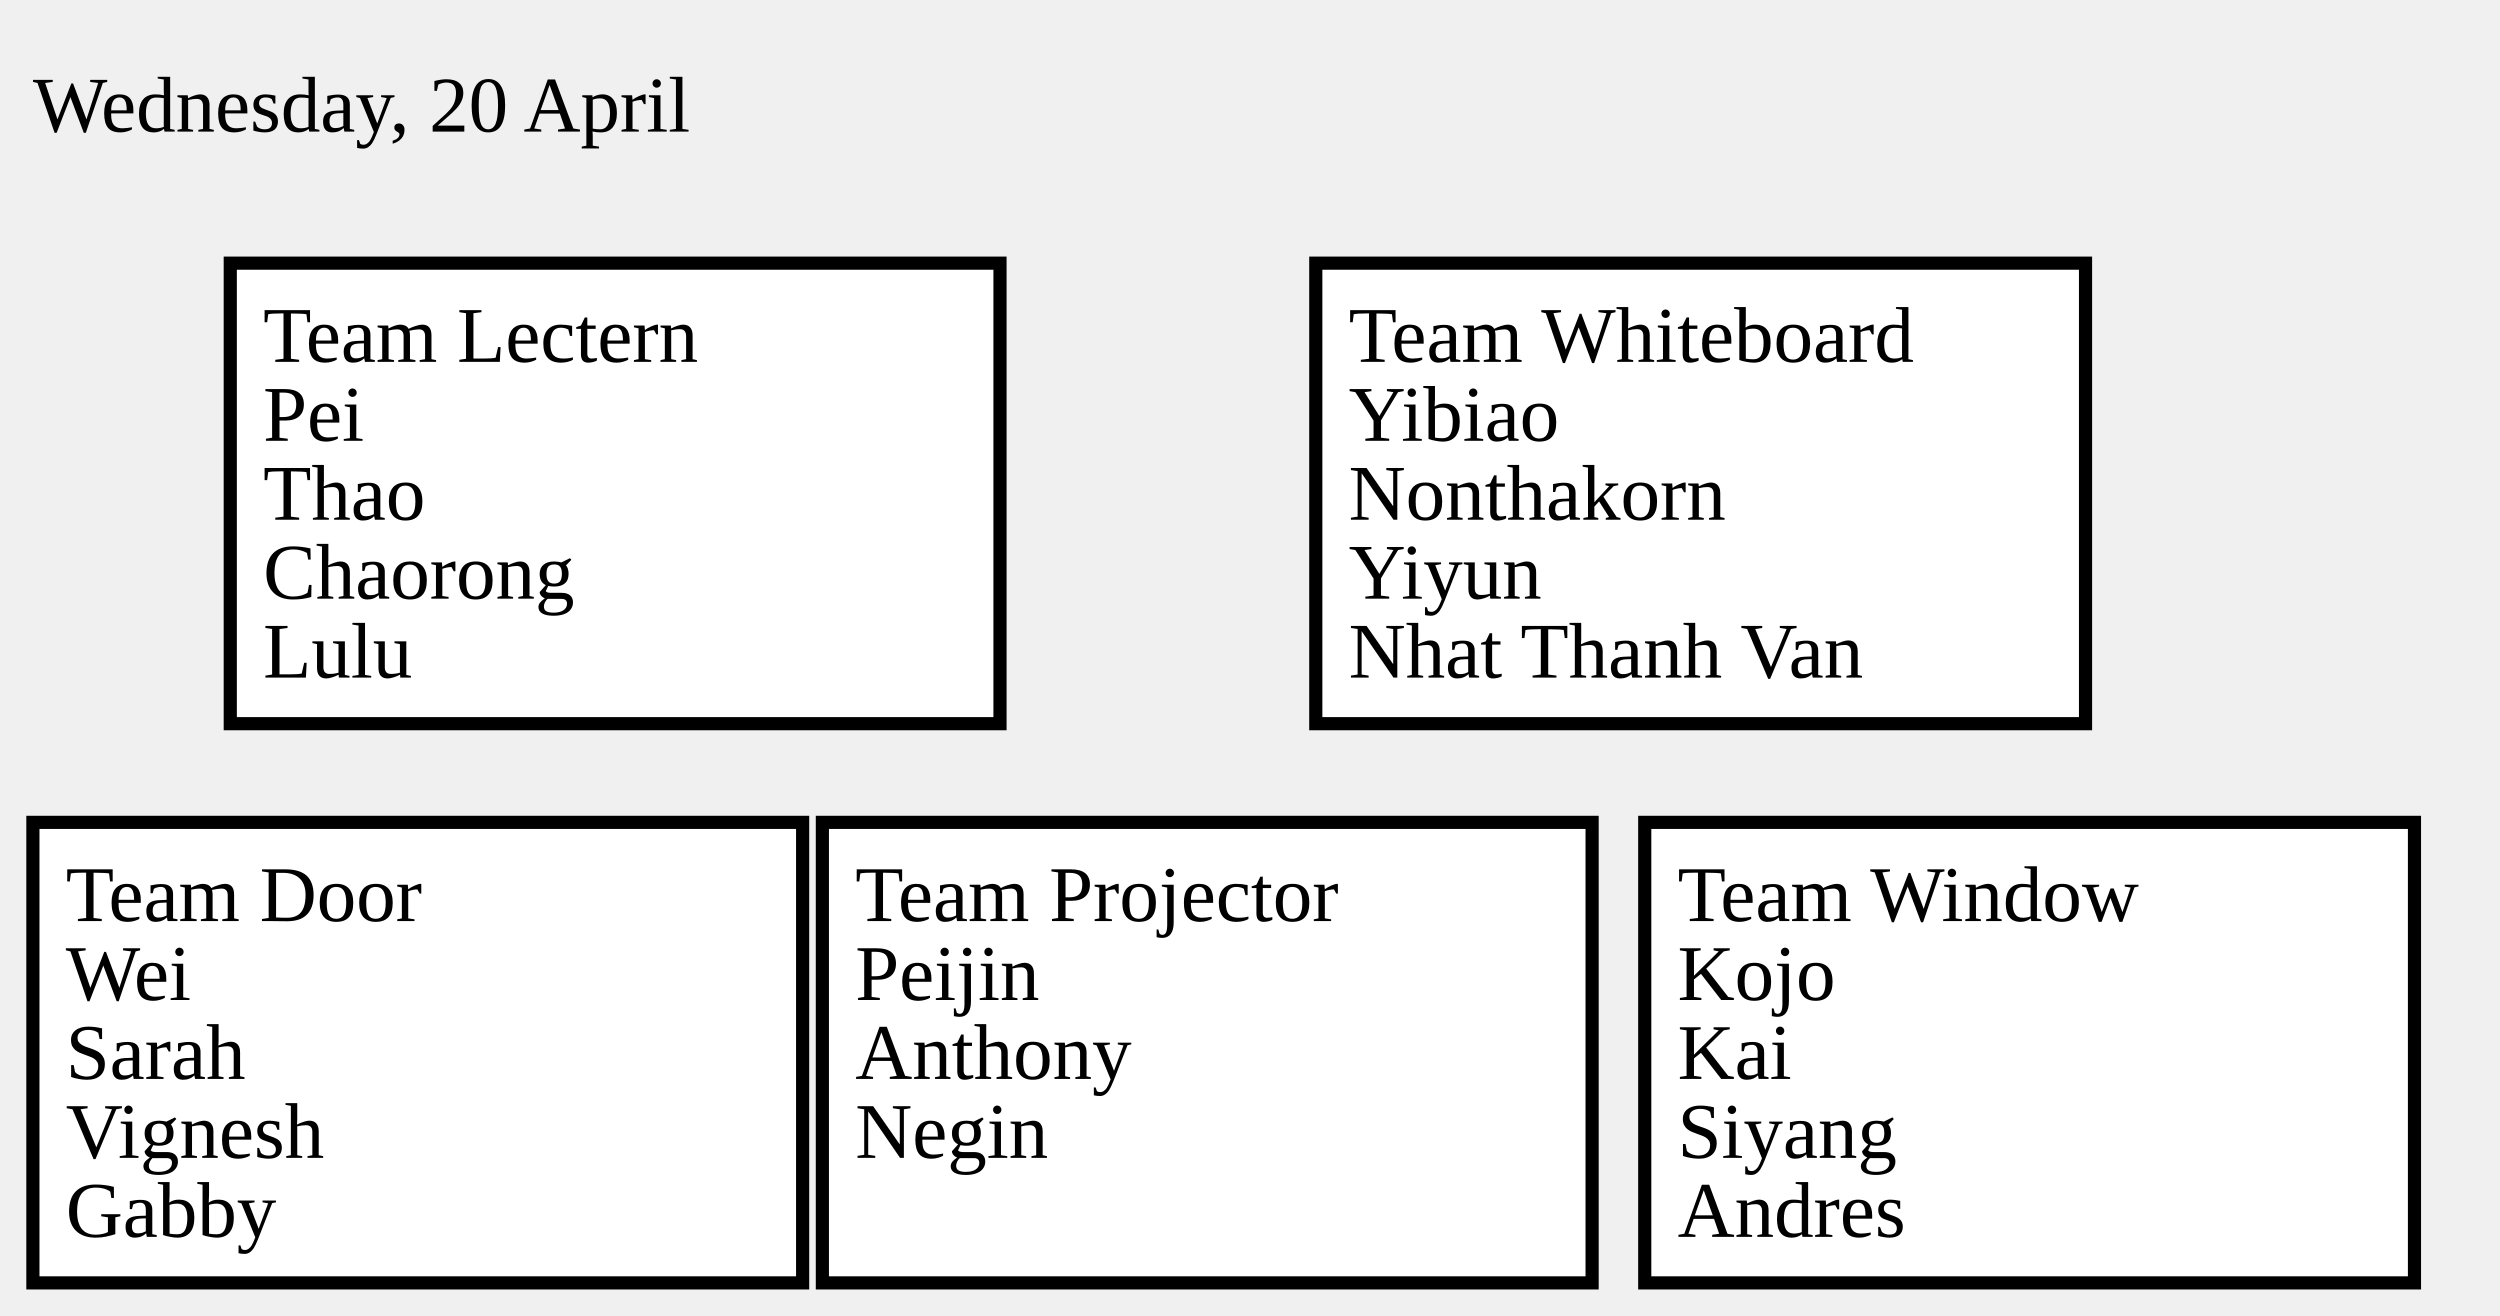
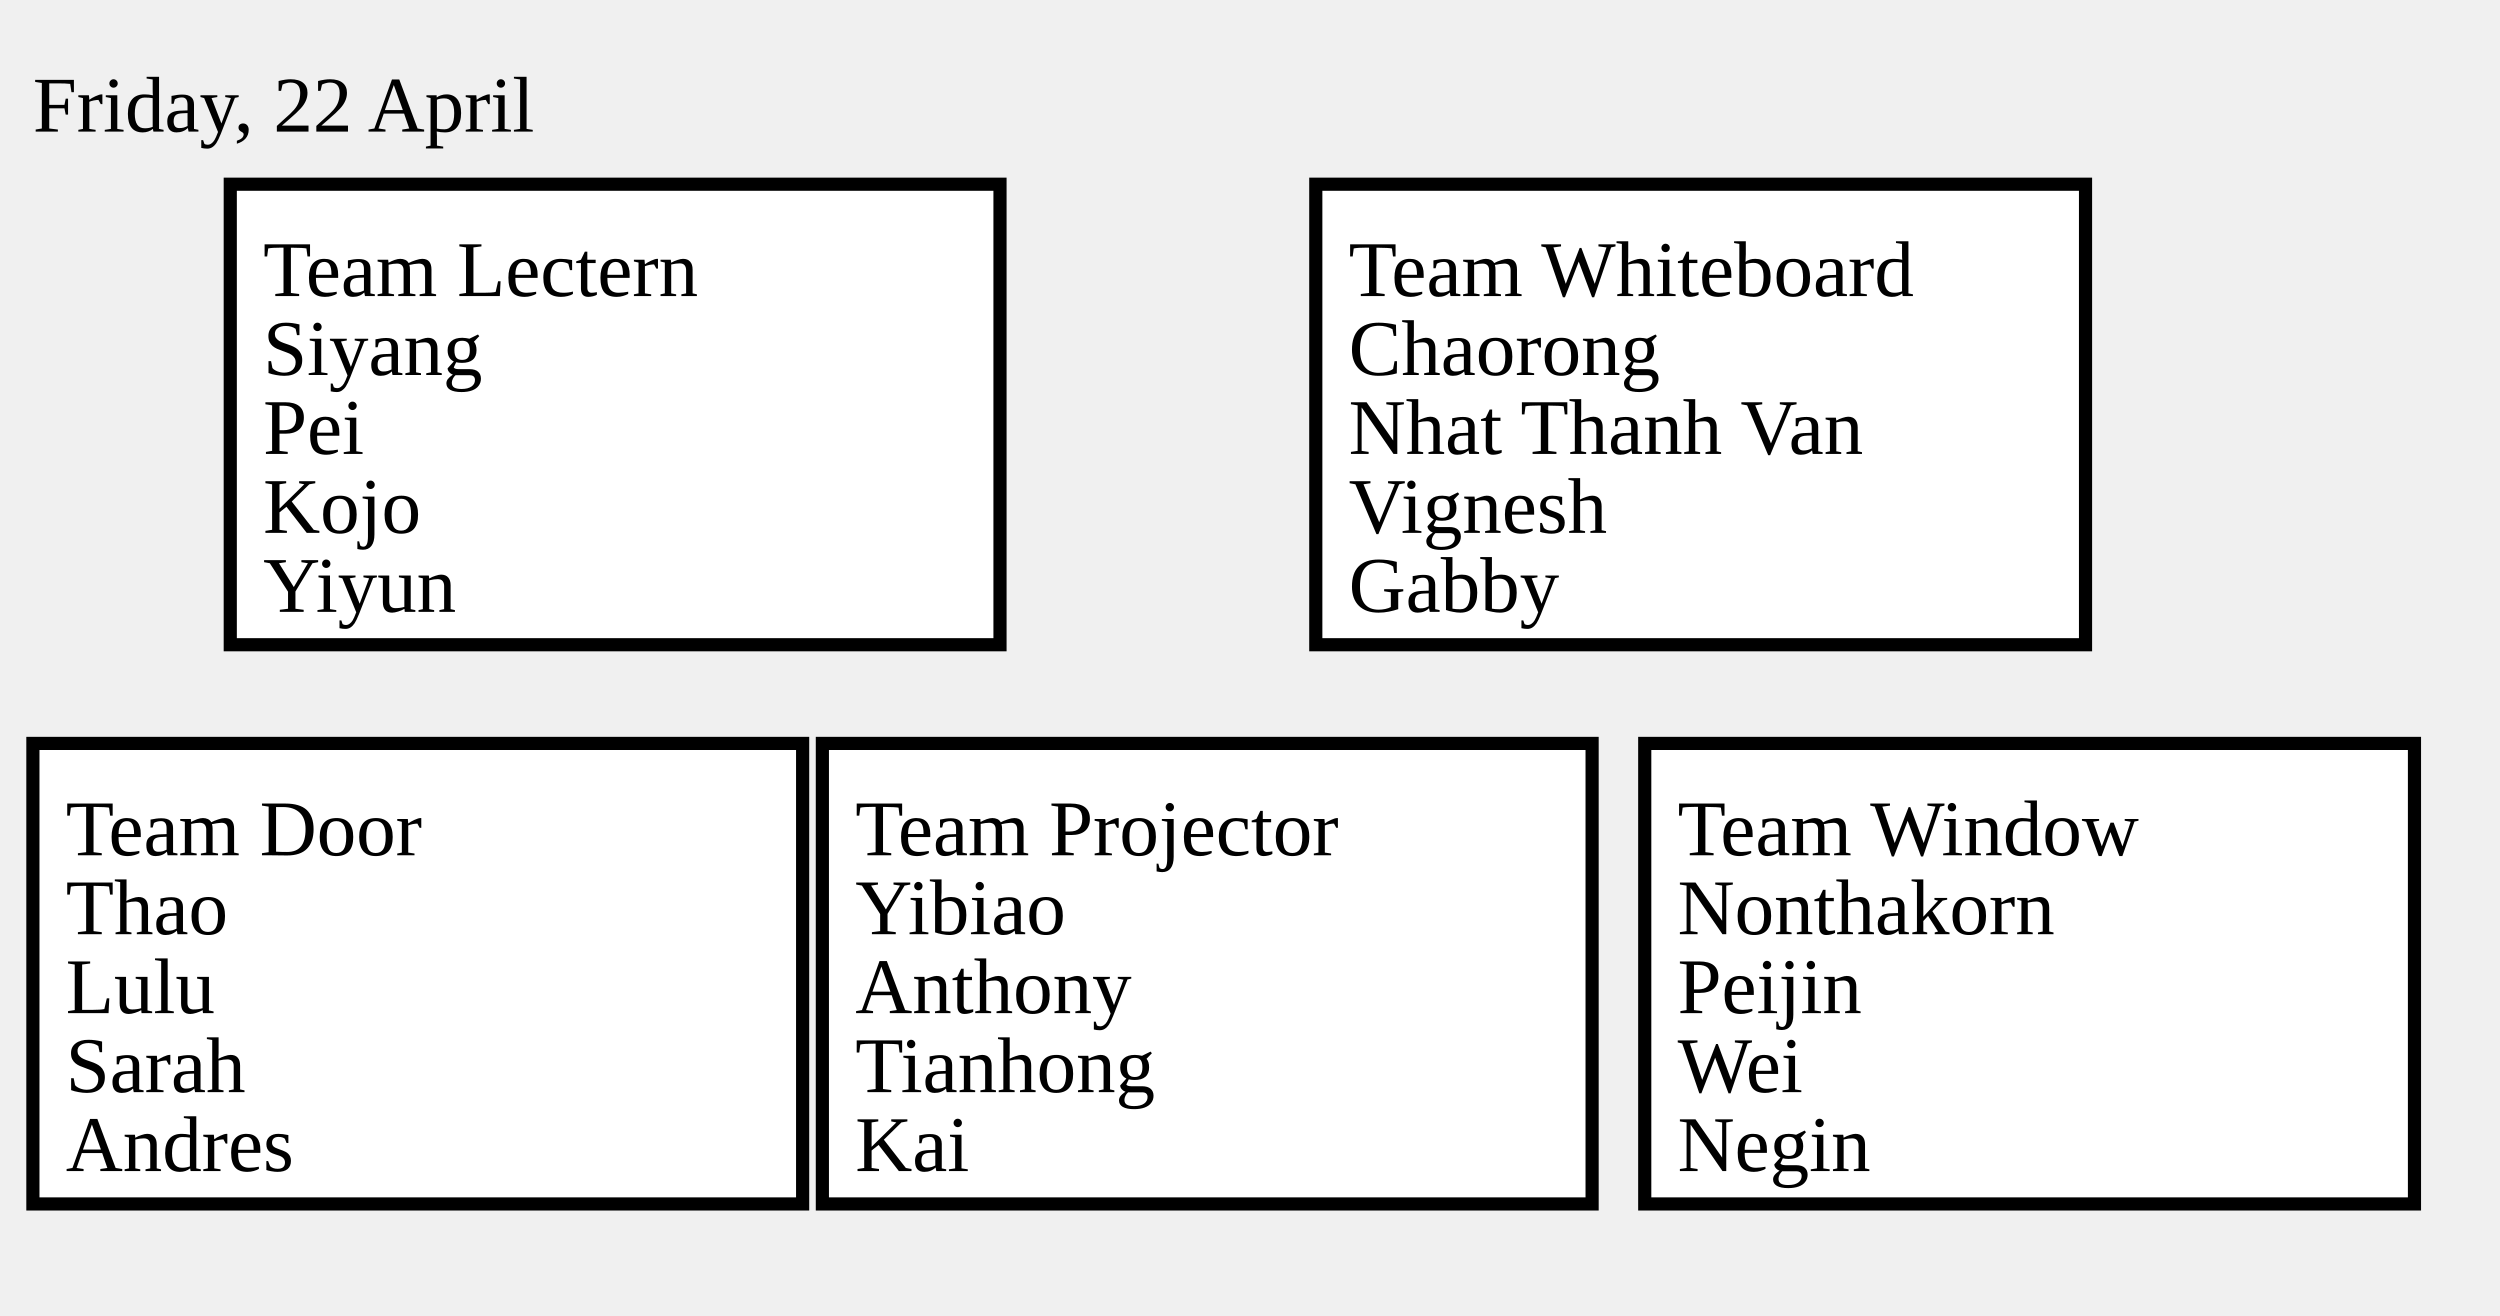
<svg xmlns="http://www.w3.org/2000/svg" width="380" height="200" viewBox="0 -200 380 200">
  <defs>
</defs>
-   <rect x="200" y="-160.0" width="117" height="70" fill="#ffffff" stroke-width="2" stroke="black" />
-   <text x="205" y="-145.0" font-size="12" fill="black" dy="0em">Team Whiteboard</text>
-   <text x="205" y="-133.0" font-size="12" fill="black" dy="0em">Yibiao</text>
-   <text x="205" y="-121.0" font-size="12" fill="black" dy="0em">Nonthakorn</text>
-   <text x="205" y="-109.0" font-size="12" fill="black" dy="0em">Yiyun</text>
-   <text x="205" y="-97.0" font-size="12" fill="black" dy="0em">Nhat Thanh Van</text>
-   <rect x="5" y="-75.0" width="117" height="70" fill="#ffffff" stroke-width="2" stroke="black" />
-   <text x="10" y="-60.0" font-size="12" fill="black" dy="0em">Team Door</text>
-   <text x="10" y="-48.0" font-size="12" fill="black" dy="0em">Wei</text>
-   <text x="10" y="-36.0" font-size="12" fill="black" dy="0em">Sarah</text>
-   <text x="10" y="-24.0" font-size="12" fill="black" dy="0em">Vignesh</text>
-   <text x="10" y="-12.0" font-size="12" fill="black" dy="0em">Gabby</text>
-   <rect x="250" y="-75.0" width="117" height="70" fill="#ffffff" stroke-width="2" stroke="black" />
-   <text x="255" y="-60.0" font-size="12" fill="black" dy="0em">Team Window</text>
-   <text x="255" y="-48.0" font-size="12" fill="black" dy="0em">Kojo</text>
-   <text x="255" y="-36.0" font-size="12" fill="black" dy="0em">Kai</text>
-   <text x="255" y="-24.0" font-size="12" fill="black" dy="0em">Siyang</text>
-   <text x="255" y="-12.0" font-size="12" fill="black" dy="0em">Andres</text>
-   <rect x="35" y="-160.0" width="117" height="70" fill="#ffffff" stroke-width="2" stroke="black" />
-   <text x="40" y="-145.0" font-size="12" fill="black" dy="0em">Team Lectern</text>
-   <text x="40" y="-133.0" font-size="12" fill="black" dy="0em">Pei</text>
-   <text x="40" y="-121.0" font-size="12" fill="black" dy="0em">Thao</text>
-   <text x="40" y="-109.0" font-size="12" fill="black" dy="0em">Chaorong</text>
-   <text x="40" y="-97.0" font-size="12" fill="black" dy="0em">Lulu</text>
-   <rect x="125" y="-75.0" width="117" height="70" fill="#ffffff" stroke-width="2" stroke="black" />
-   <text x="130" y="-60.0" font-size="12" fill="black" dy="0em">Team Projector</text>
-   <text x="130" y="-48.0" font-size="12" fill="black" dy="0em">Peijin</text>
-   <text x="130" y="-36.0" font-size="12" fill="black" dy="0em">Anthony</text>
-   <text x="130" y="-24.0" font-size="12" fill="black" dy="0em">Negin</text>
-   <text x="5" y="-180" font-size="12" fill="black" dy="0em">Wednesday, 20 April</text>
+   <rect x="200" y="-172.0" width="117" height="70" fill="#ffffff" stroke-width="2" stroke="black" />
+   <text x="205" y="-155.0" font-size="12" fill="black" dy="0em">Team Whiteboard</text>
+   <text x="205" y="-143.0" font-size="12" fill="black" dy="0em">Chaorong</text>
+   <text x="205" y="-131.0" font-size="12" fill="black" dy="0em">Nhat Thanh Van</text>
+   <text x="205" y="-119.0" font-size="12" fill="black" dy="0em">Vignesh</text>
+   <text x="205" y="-107.0" font-size="12" fill="black" dy="0em">Gabby</text>
+   <rect x="5" y="-87.0" width="117" height="70" fill="#ffffff" stroke-width="2" stroke="black" />
+   <text x="10" y="-70.0" font-size="12" fill="black" dy="0em">Team Door</text>
+   <text x="10" y="-58.0" font-size="12" fill="black" dy="0em">Thao</text>
+   <text x="10" y="-46.0" font-size="12" fill="black" dy="0em">Lulu</text>
+   <text x="10" y="-34.0" font-size="12" fill="black" dy="0em">Sarah</text>
+   <text x="10" y="-22.0" font-size="12" fill="black" dy="0em">Andres</text>
+   <rect x="250" y="-87.0" width="117" height="70" fill="#ffffff" stroke-width="2" stroke="black" />
+   <text x="255" y="-70.0" font-size="12" fill="black" dy="0em">Team Window</text>
+   <text x="255" y="-58.0" font-size="12" fill="black" dy="0em">Nonthakorn</text>
+   <text x="255" y="-46.0" font-size="12" fill="black" dy="0em">Peijin</text>
+   <text x="255" y="-34.0" font-size="12" fill="black" dy="0em">Wei</text>
+   <text x="255" y="-22.0" font-size="12" fill="black" dy="0em">Negin</text>
+   <rect x="35" y="-172.0" width="117" height="70" fill="#ffffff" stroke-width="2" stroke="black" />
+   <text x="40" y="-155.0" font-size="12" fill="black" dy="0em">Team Lectern</text>
+   <text x="40" y="-143.0" font-size="12" fill="black" dy="0em">Siyang</text>
+   <text x="40" y="-131.0" font-size="12" fill="black" dy="0em">Pei</text>
+   <text x="40" y="-119.0" font-size="12" fill="black" dy="0em">Kojo</text>
+   <text x="40" y="-107.0" font-size="12" fill="black" dy="0em">Yiyun</text>
+   <rect x="125" y="-87.0" width="117" height="70" fill="#ffffff" stroke-width="2" stroke="black" />
+   <text x="130" y="-70.0" font-size="12" fill="black" dy="0em">Team Projector</text>
+   <text x="130" y="-58.0" font-size="12" fill="black" dy="0em">Yibiao</text>
+   <text x="130" y="-46.0" font-size="12" fill="black" dy="0em">Anthony</text>
+   <text x="130" y="-34.0" font-size="12" fill="black" dy="0em">Tianhong</text>
+   <text x="130" y="-22.0" font-size="12" fill="black" dy="0em">Kai</text>
+   <text x="5" y="-180" font-size="12" fill="black" dy="0em">Friday, 22 April</text>
</svg>
